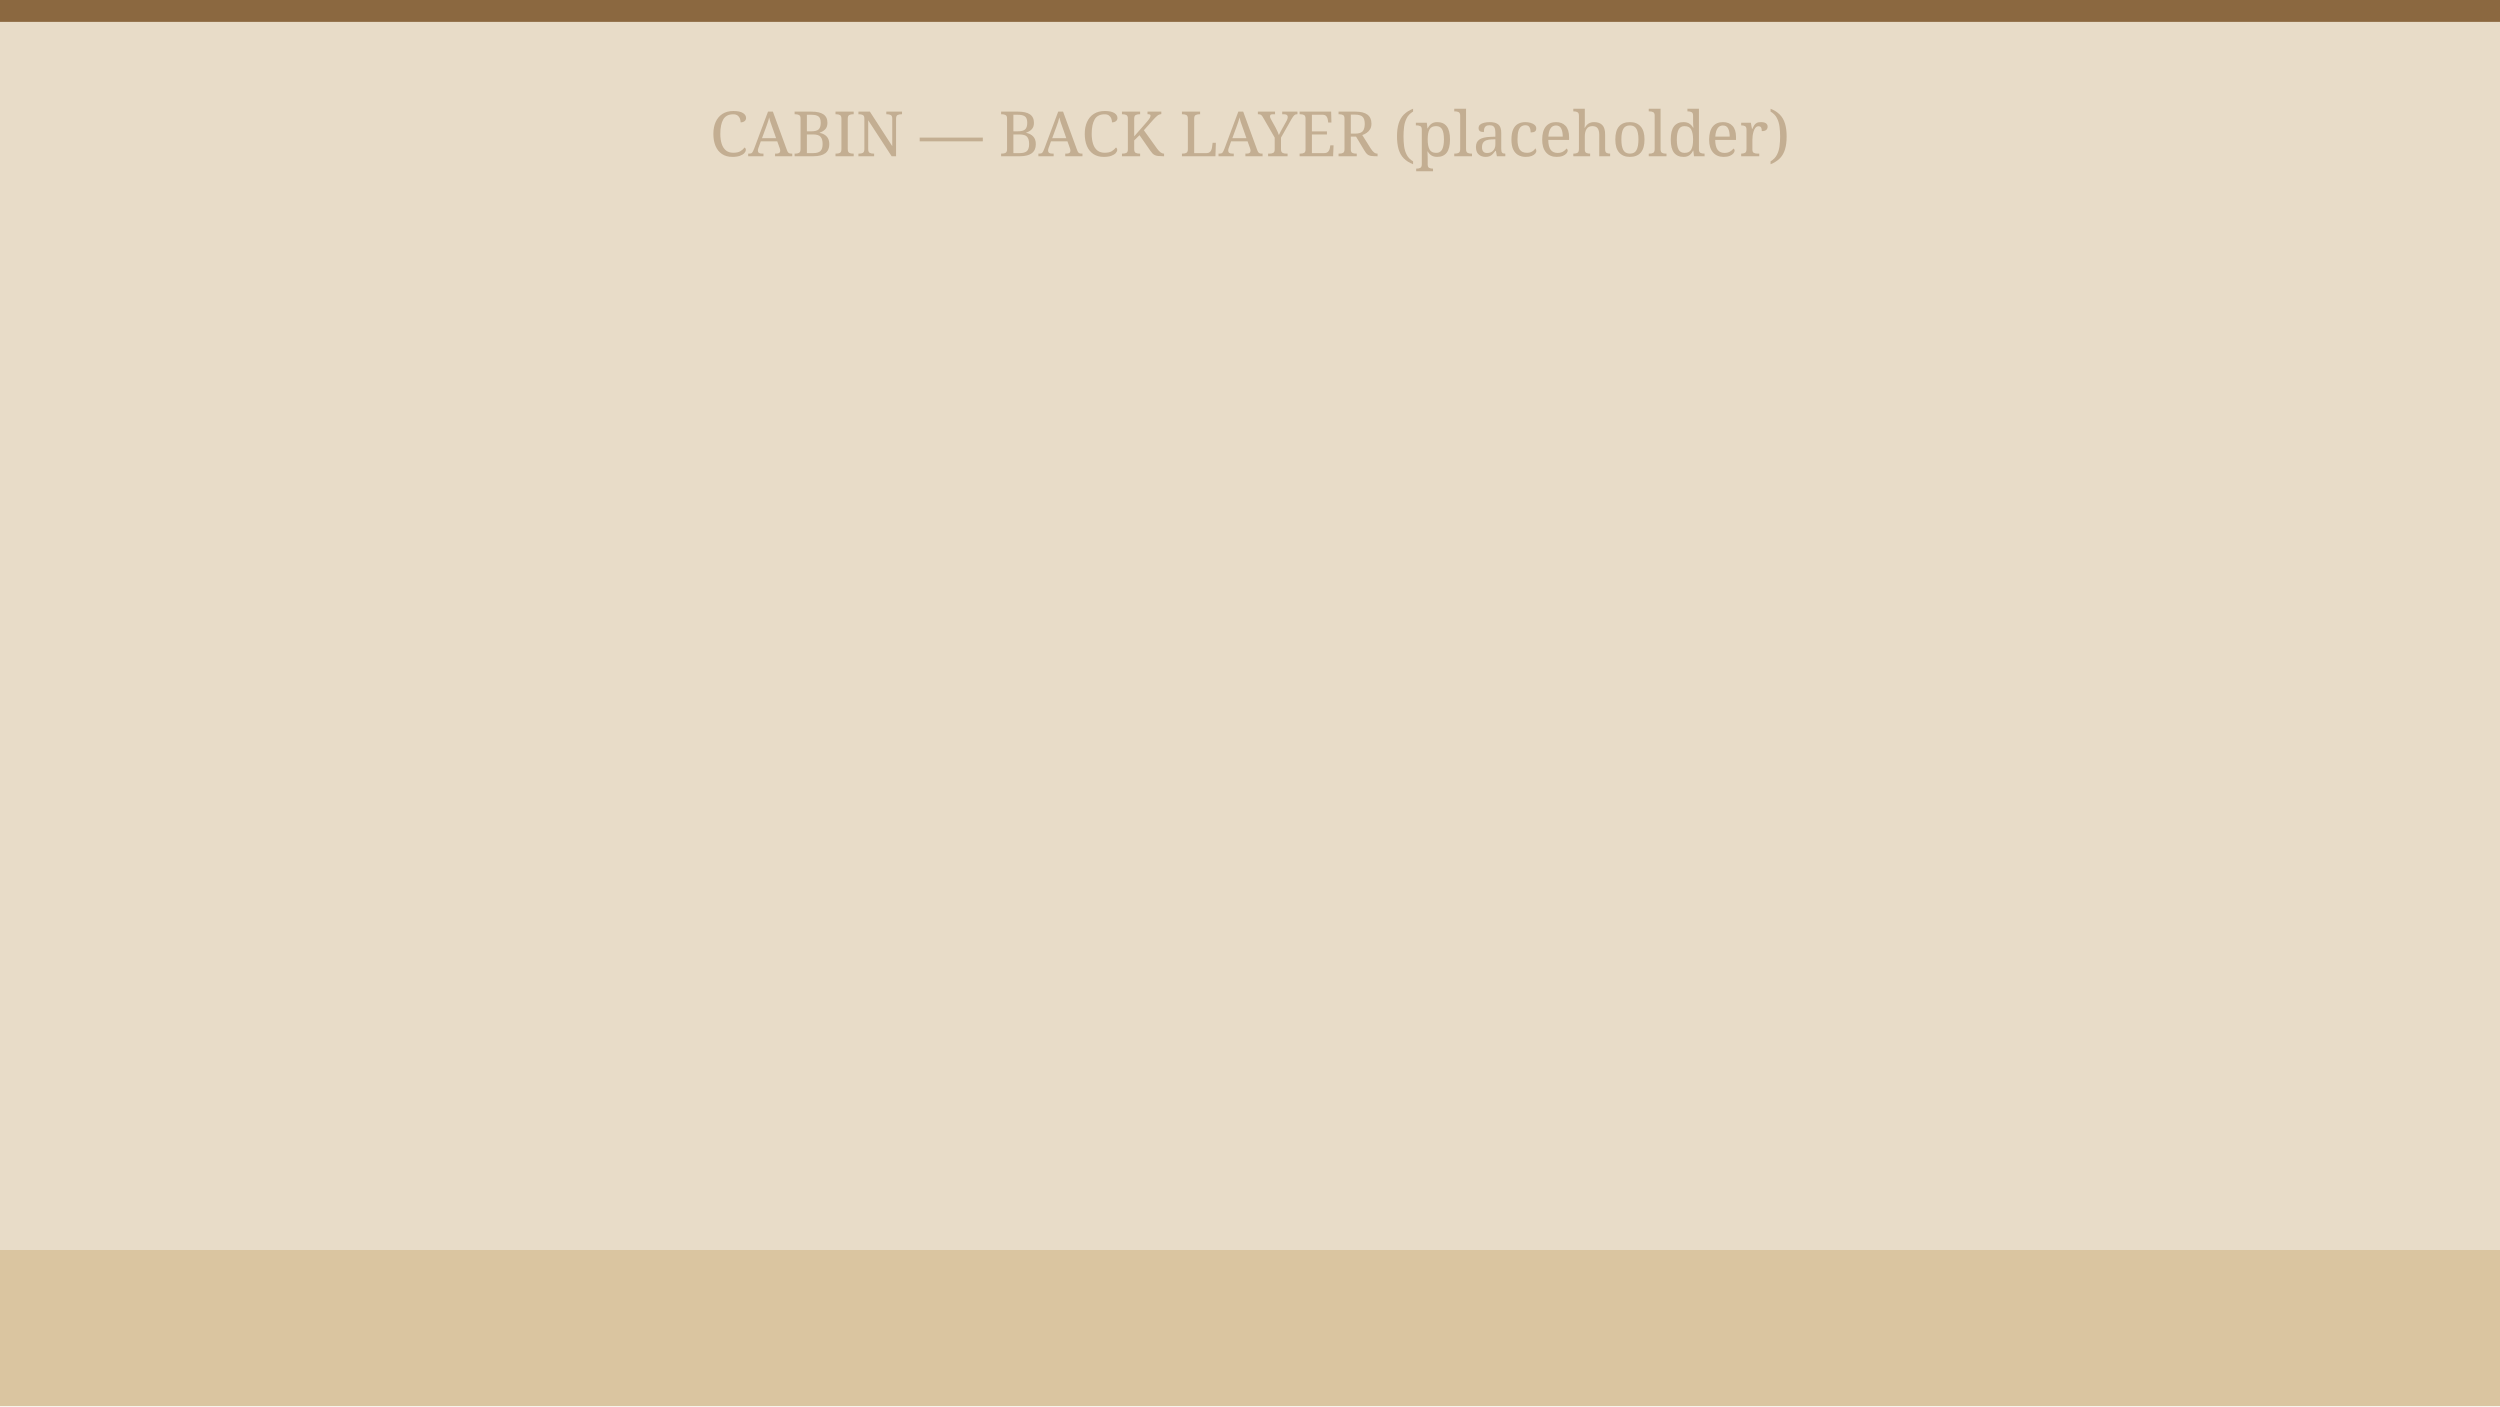
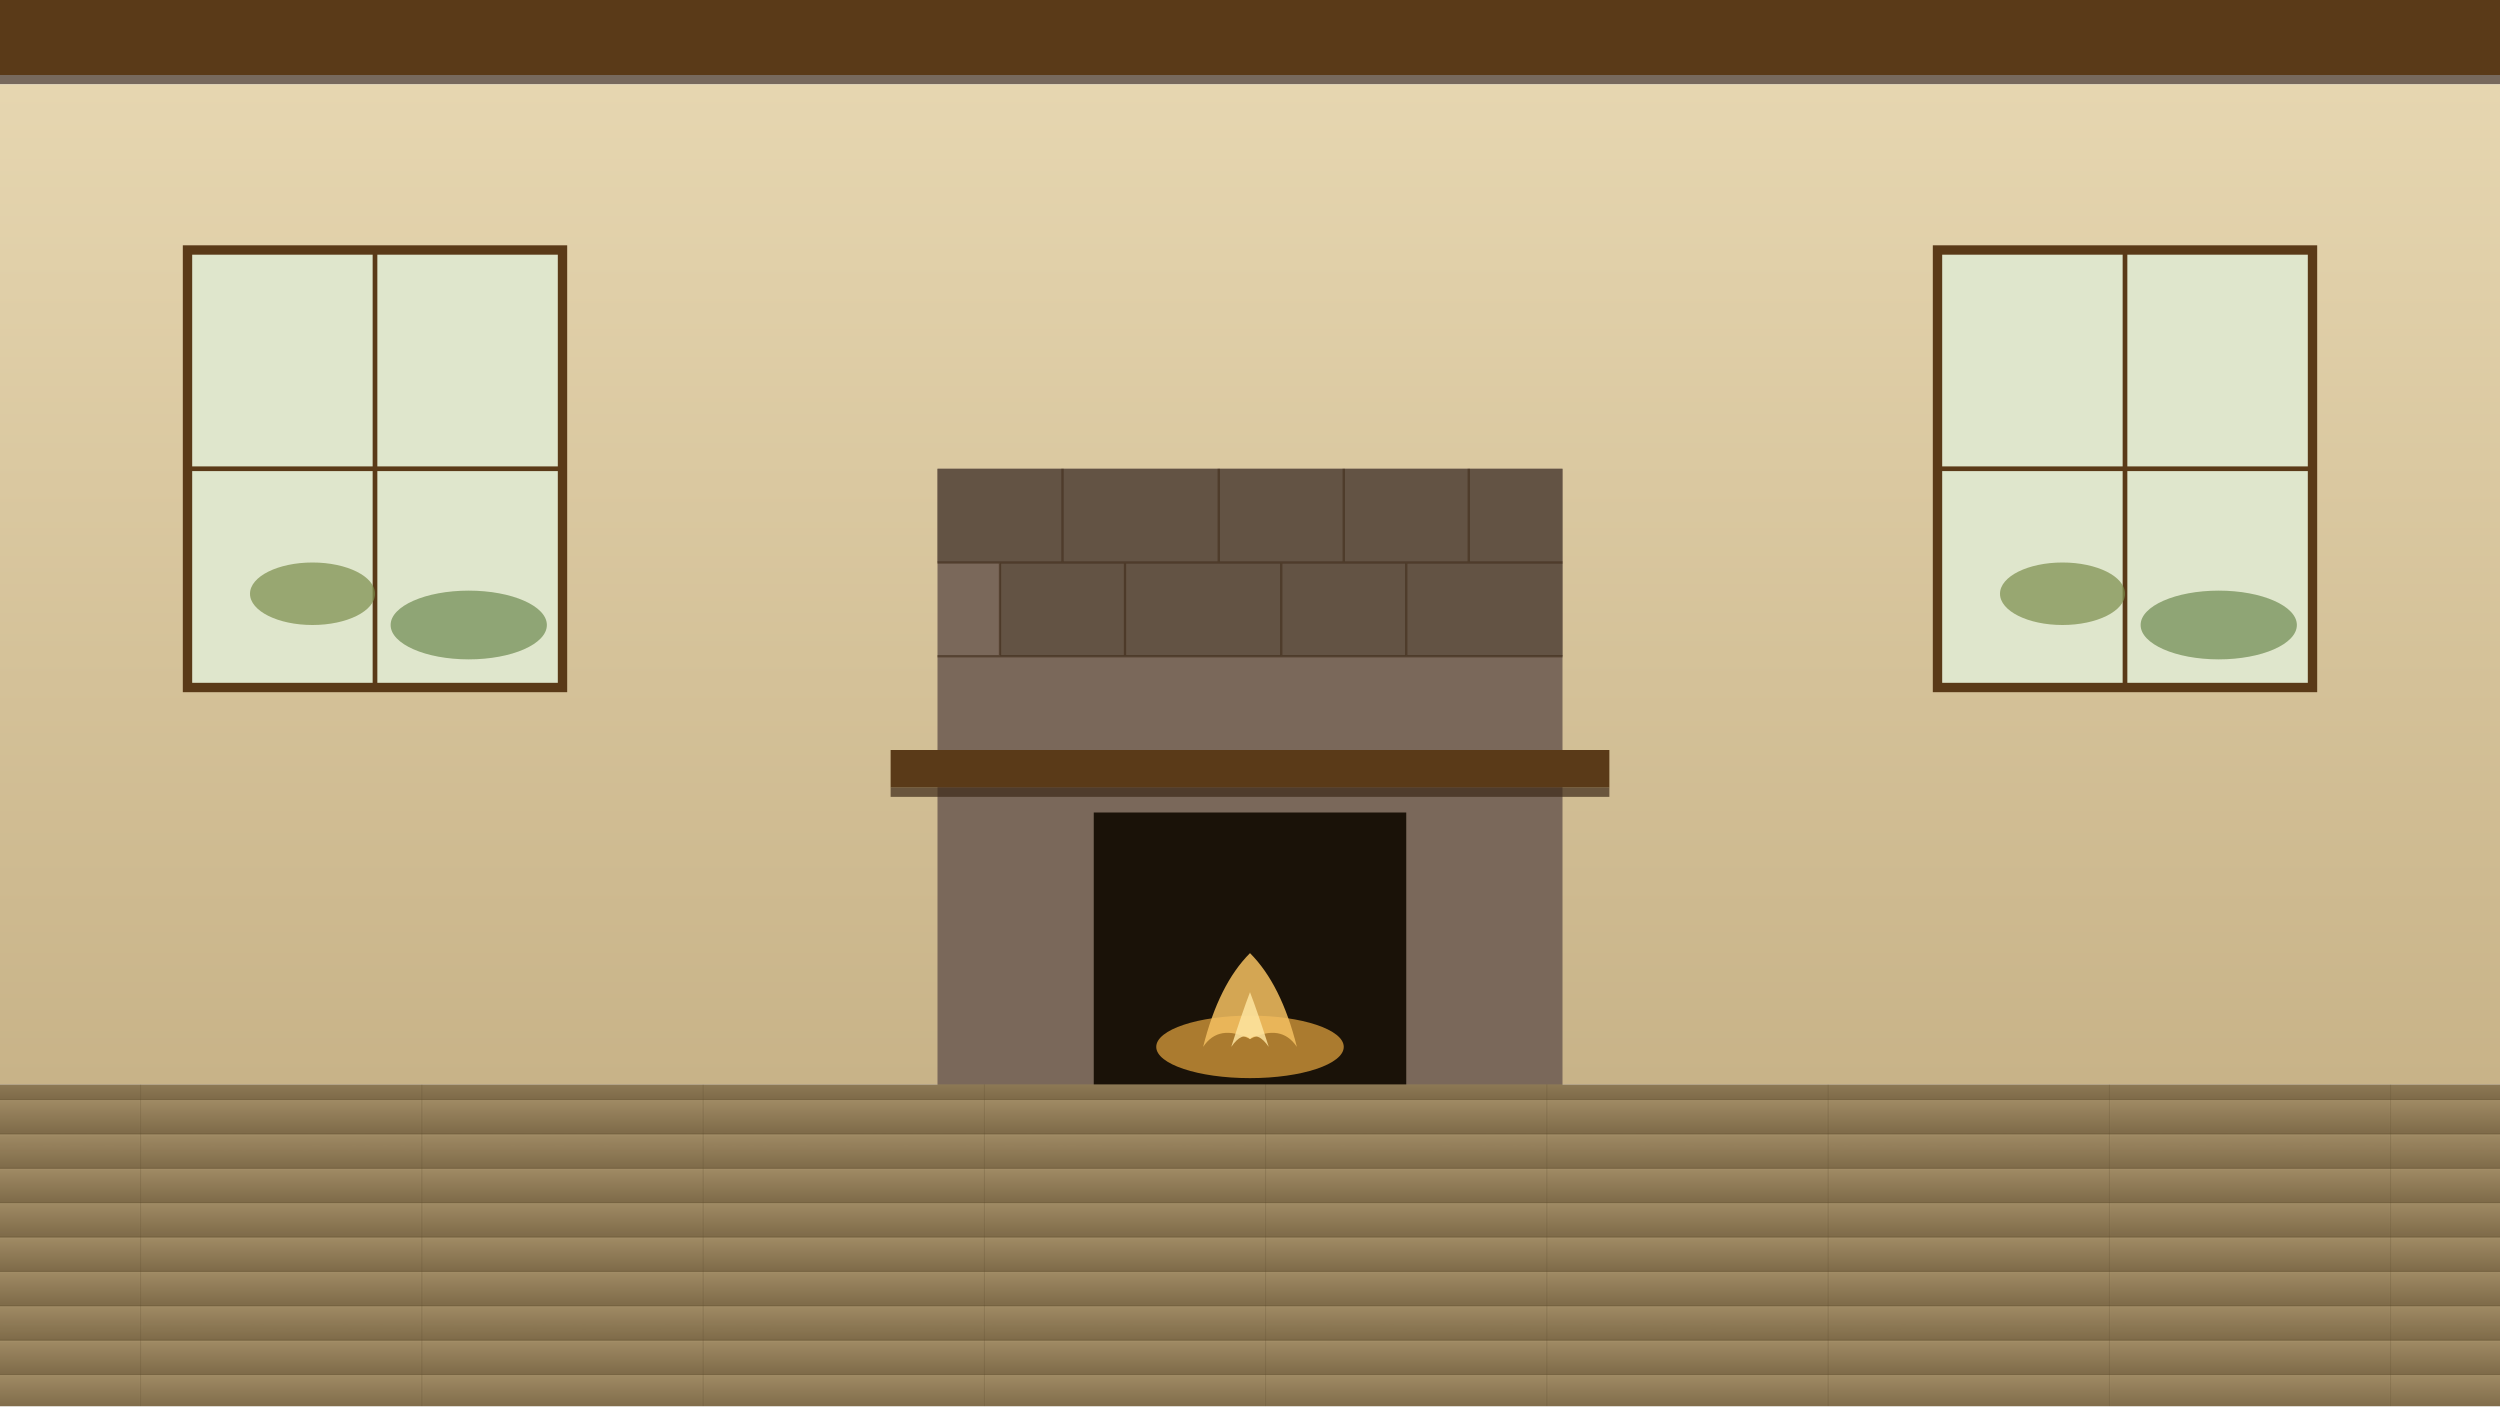
<svg xmlns="http://www.w3.org/2000/svg" viewBox="0 0 1600 900" preserveAspectRatio="xMidYMid slice">
-   <rect width="1600" height="900" fill="#e8dcc8" />
-   <rect width="1600" height="14" fill="#8b6840" />
-   <rect y="800" width="1600" height="100" fill="#c9a96e" opacity=".45" />
-   <text x="800" y="100" font-family="serif" font-size="40" text-anchor="middle" fill="#8b6840" opacity=".4">CABIN — BACK LAYER (placeholder)</text>
+   <defs>
+     <linearGradient id="cab-wall" x1="0" y1="0" x2="0" y2="1">
+       <stop offset="0%" stop-color="#e6d6b0" />
+       <stop offset="100%" stop-color="#c8b388" />
+     </linearGradient>
+     <linearGradient id="cab-floor" x1="0" y1="0" x2="0" y2="1">
+       <stop offset="0%" stop-color="#a08a64" />
+       <stop offset="100%" stop-color="#7d6a48" />
+     </linearGradient>
+     <pattern id="cab-planks" x="0" y="0" width="180" height="22" patternUnits="userSpaceOnUse">
+       <rect width="180" height="22" fill="url(#cab-floor)" />
+       <line x1="0" y1="22" x2="180" y2="22" stroke="#5e4d2e" stroke-width="0.7" opacity="0.4" />
+       <line x1="90" y1="0" x2="90" y2="22" stroke="#5e4d2e" stroke-width="0.5" opacity="0.3" />
+     </pattern>
+   </defs>
+   <rect width="1600" height="48" fill="#5a3a18" />
+   <rect y="48" width="1600" height="6" fill="#3d2a18" opacity="0.7" />
+   <rect y="54" width="1600" height="640" fill="url(#cab-wall)" />
+   <g transform="translate(600,300)">
+     <rect width="400" height="400" fill="#7a685a" />
+     <g fill="#5a4a3a" opacity="0.7">
+       <rect x="0" y="0" width="80" height="60" />
+       <rect x="80" y="0" width="100" height="60" />
+       <rect x="180" y="0" width="80" height="60" />
+       <rect x="260" y="0" width="80" height="60" />
+       <rect x="340" y="0" width="60" height="60" />
+       <rect x="40" y="60" width="80" height="60" />
+       <rect x="120" y="60" width="100" height="60" />
+       <rect x="220" y="60" width="80" height="60" />
+       <rect x="300" y="60" width="100" height="60" />
+     </g>
+     <g stroke="#3d2a18" stroke-width="1.5" fill="none" opacity="0.6">
+       <line x1="0" y1="60" x2="400" y2="60" />
+       <line x1="0" y1="120" x2="400" y2="120" />
+       <line x1="80" y1="0" x2="80" y2="60" />
+       <line x1="180" y1="0" x2="180" y2="60" />
+       <line x1="260" y1="0" x2="260" y2="60" />
+       <line x1="340" y1="0" x2="340" y2="60" />
+       <line x1="40" y1="60" x2="40" y2="120" />
+       <line x1="120" y1="60" x2="120" y2="120" />
+       <line x1="220" y1="60" x2="220" y2="120" />
+       <line x1="300" y1="60" x2="300" y2="120" />
+     </g>
+     <rect x="-30" y="180" width="460" height="24" fill="#5a3a18" />
+     <rect x="-30" y="204" width="460" height="6" fill="#3d2a18" opacity="0.7" />
+     <rect x="100" y="220" width="200" height="180" fill="#1a1208" />
+     <ellipse cx="200" cy="370" rx="60" ry="20" fill="#e8a840" opacity="0.7" />
+     <path d="M170,370 Q180,330 200,310 Q220,330 230,370 Q220,355 200,365 Q180,355 170,370 Z" fill="#f4c060" opacity="0.85" />
+     <path d="M188,370 Q195,348 200,335 Q205,348 212,370 Q205,360 200,365 Q195,360 188,370 Z" fill="#fde4a0" opacity="0.85" />
+   </g>
+   <g transform="translate(120,160)">
+     <rect width="240" height="280" fill="#dfe6cc" stroke="#5a3a18" stroke-width="6" />
+     <line x1="120" y1="0" x2="120" y2="280" stroke="#5a3a18" stroke-width="3" />
+     <line x1="0" y1="140" x2="240" y2="140" stroke="#5a3a18" stroke-width="3" />
+     <ellipse cx="80" cy="220" rx="40" ry="20" fill="#7a8c4a" opacity="0.7" />
+     <ellipse cx="180" cy="240" rx="50" ry="22" fill="#5a7a3a" opacity="0.6" />
+   </g>
+   <g transform="translate(1240,160)">
+     <rect width="240" height="280" fill="#dfe6cc" stroke="#5a3a18" stroke-width="6" />
+     <line x1="120" y1="0" x2="120" y2="280" stroke="#5a3a18" stroke-width="3" />
+     <line x1="0" y1="140" x2="240" y2="140" stroke="#5a3a18" stroke-width="3" />
+     <ellipse cx="80" cy="220" rx="40" ry="20" fill="#7a8c4a" opacity="0.7" />
+     <ellipse cx="180" cy="240" rx="50" ry="22" fill="#5a7a3a" opacity="0.6" />
+   </g>
+   <rect y="694" width="1600" height="206" fill="url(#cab-planks)" />
</svg>
